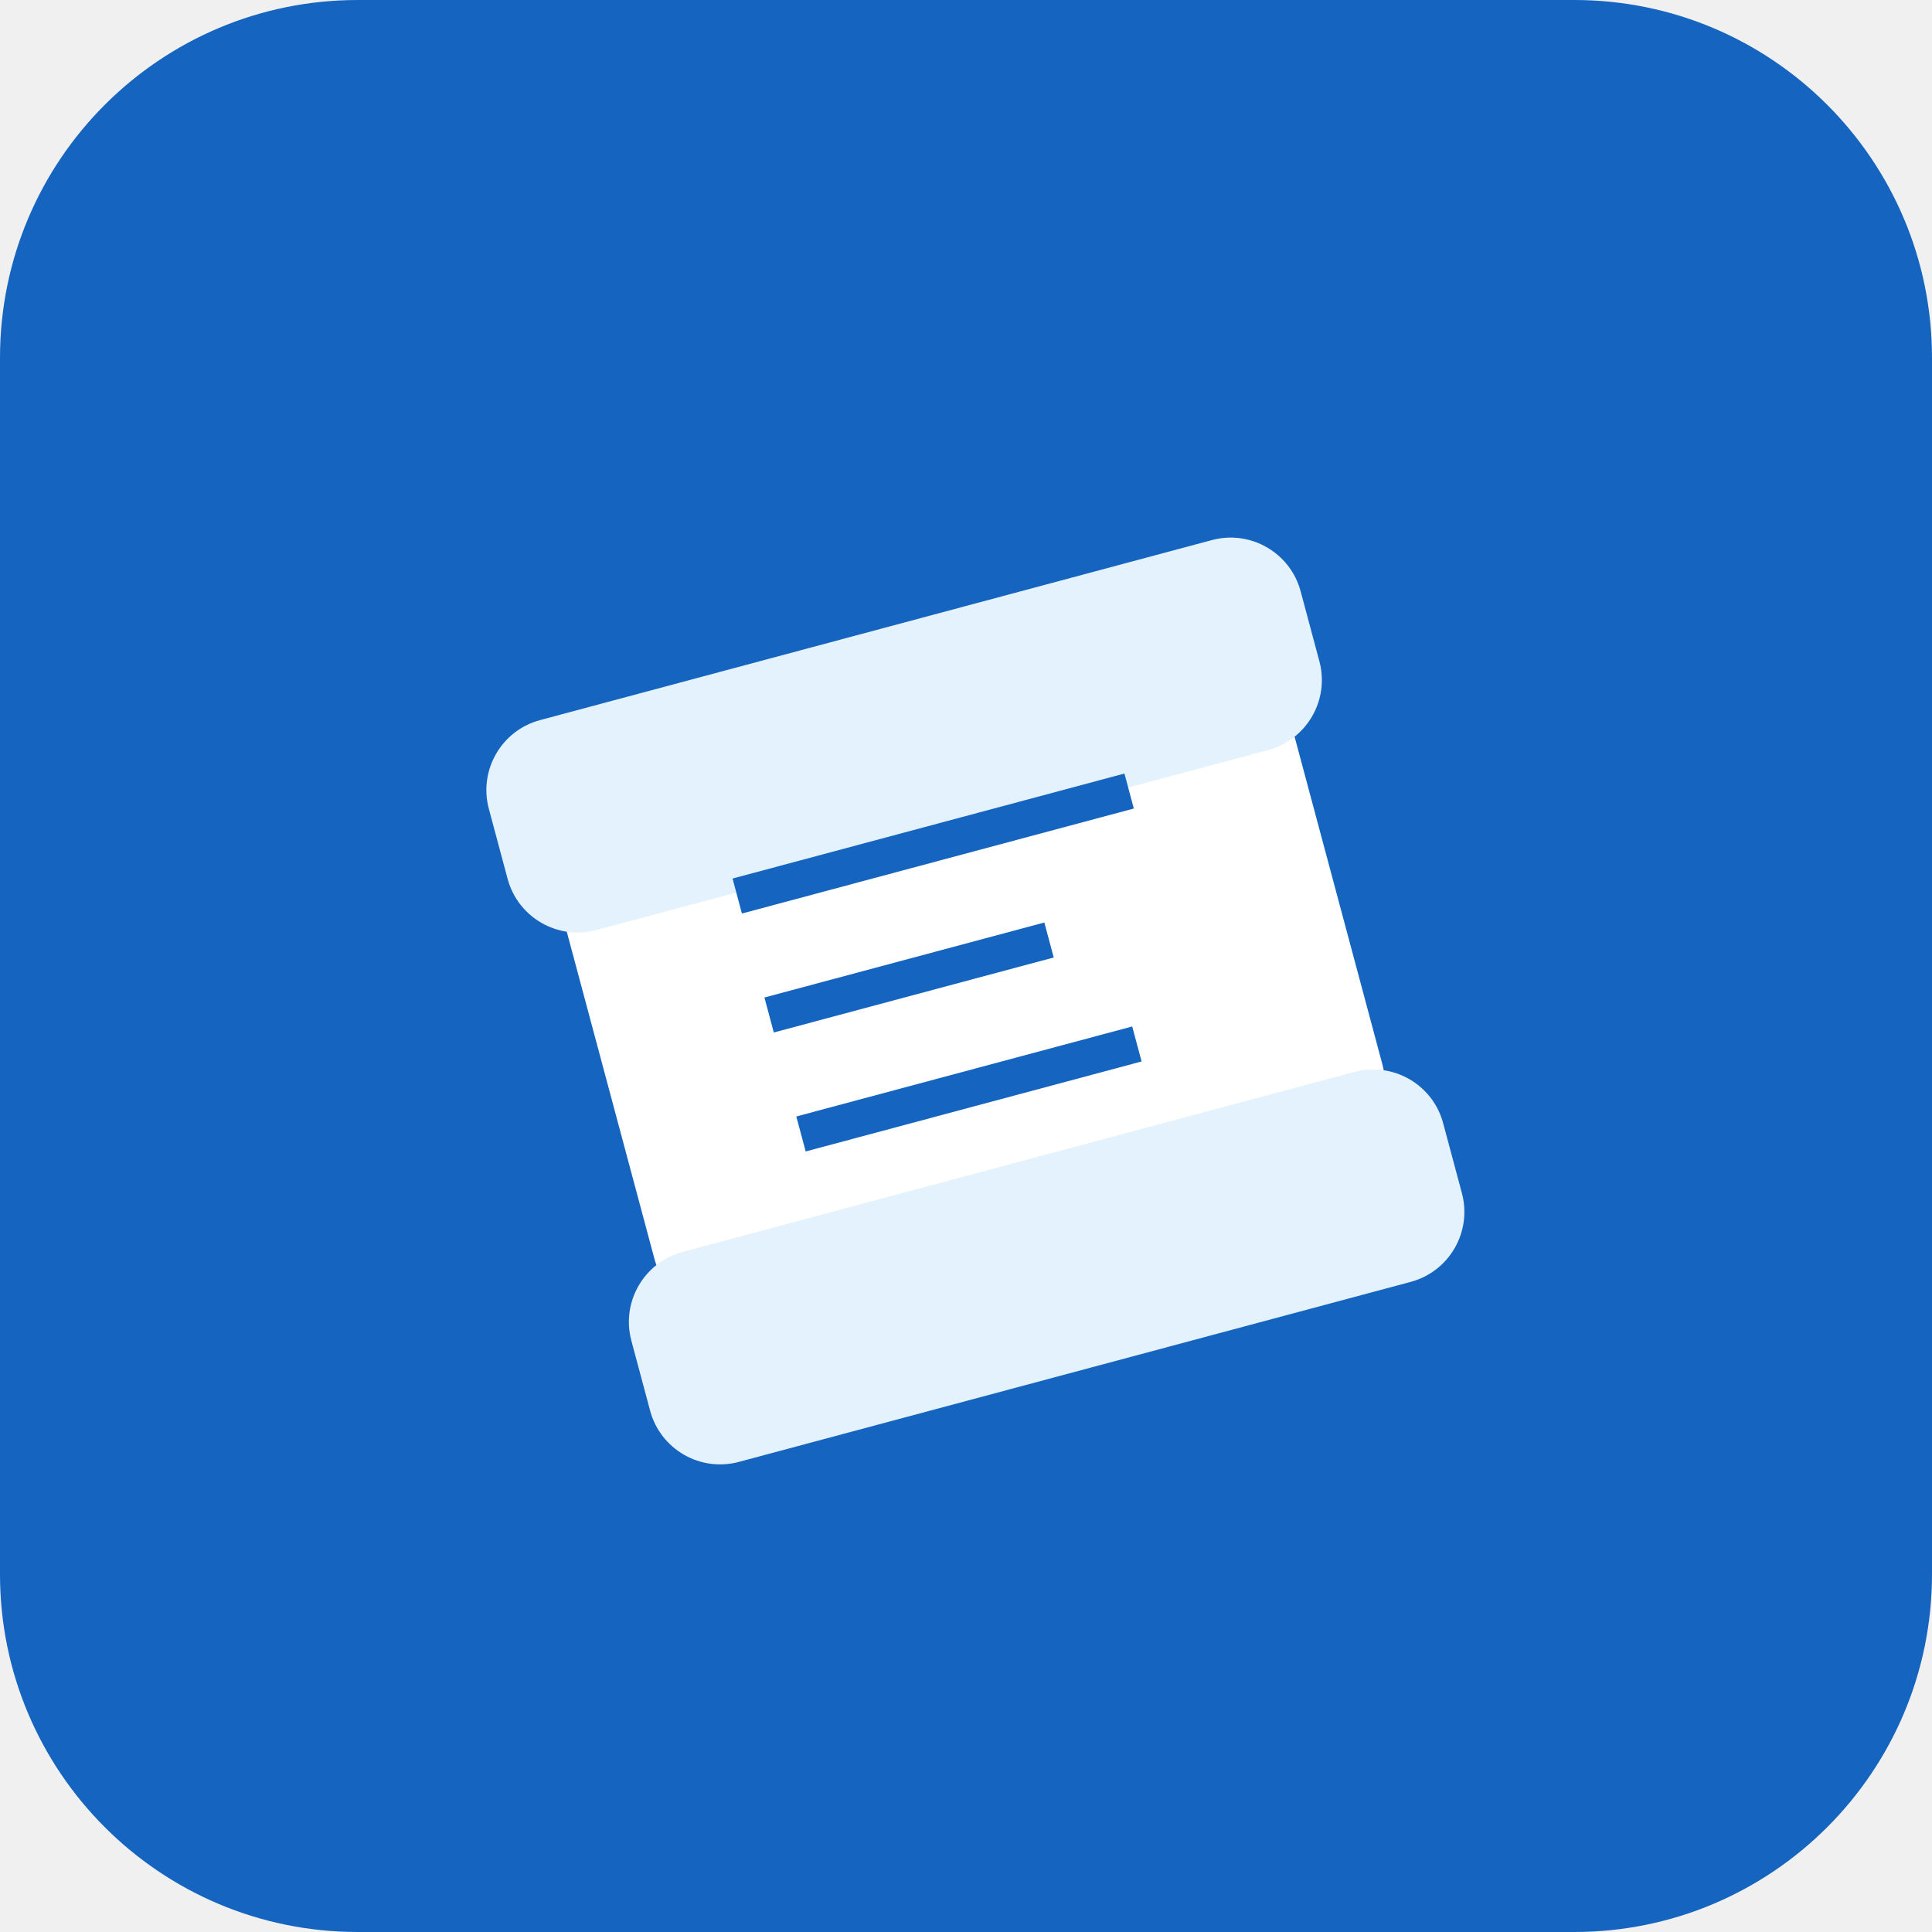
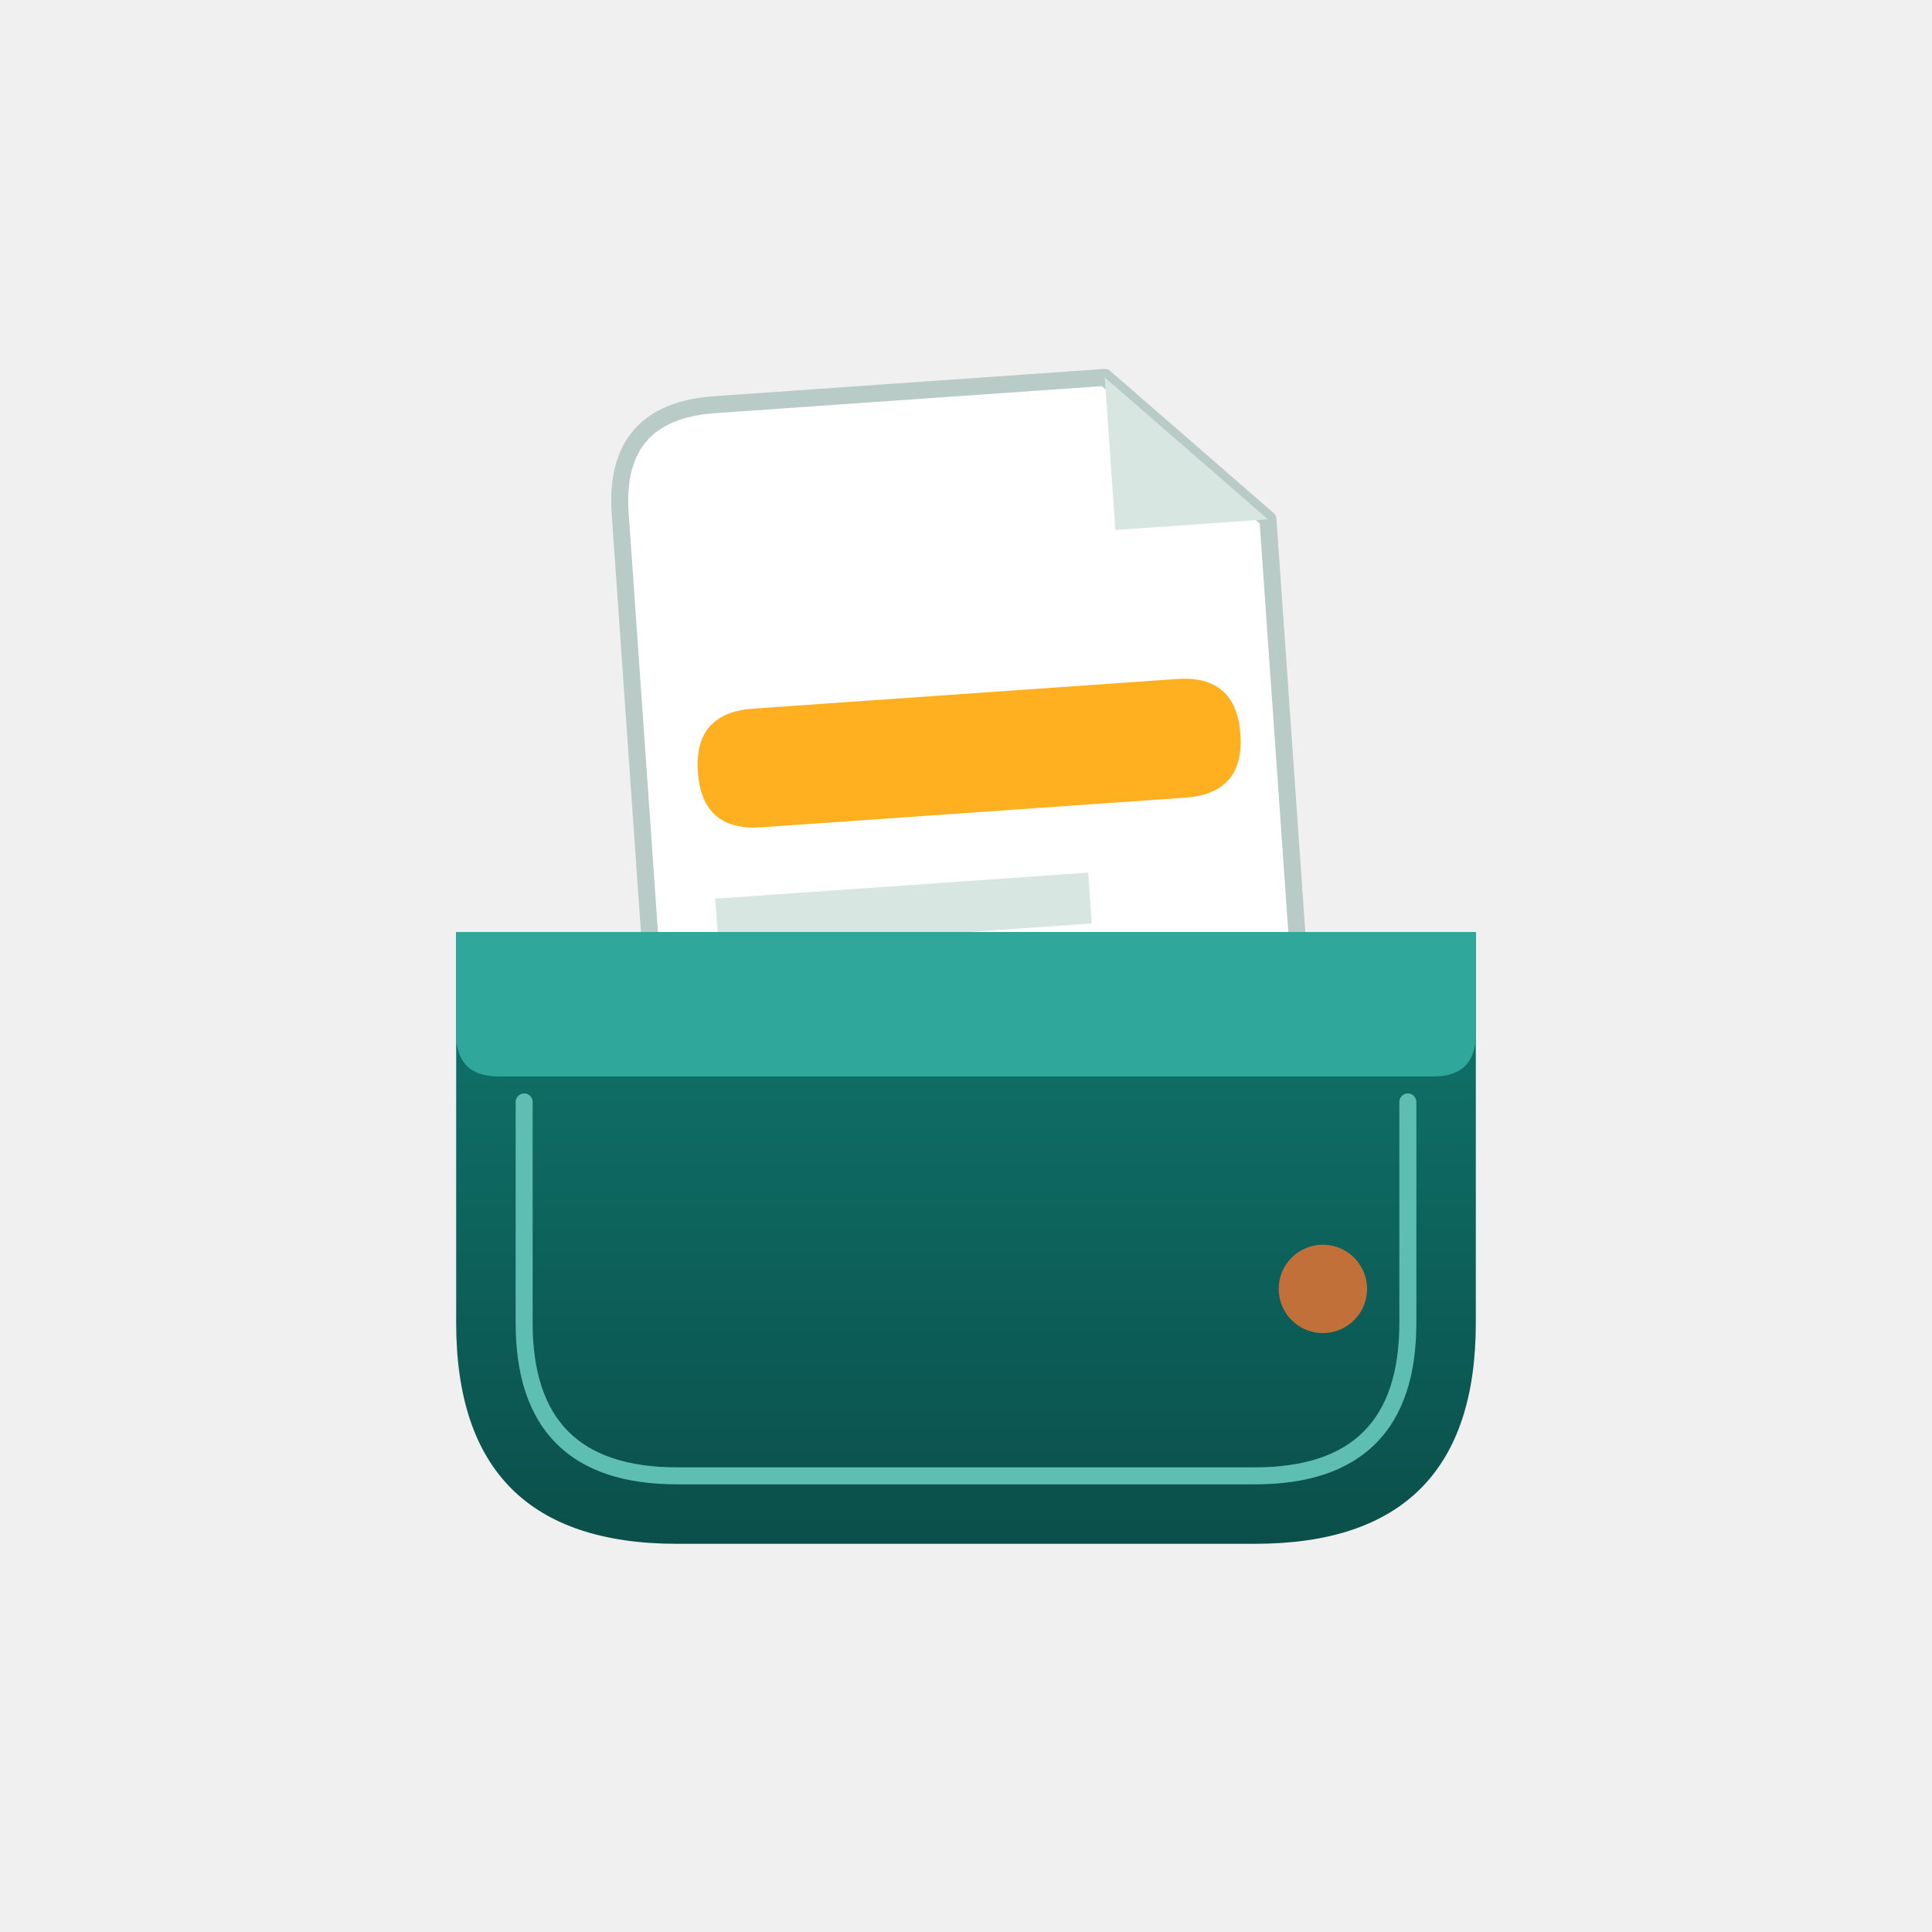
<svg xmlns="http://www.w3.org/2000/svg" viewBox="0 0 108 108" width="256" height="256">
-   <rect x="0" y="0" width="108" height="108" fill="#1565C0" rx="20" ry="20" />
-   <g transform="translate(54,54) scale(0.81) rotate(-15) translate(-54,-54)">
-     <path d="M32,36 h44 a4,4 0,0,1 4,4 v28 a4,4 0,0,1 -4,4 h-44 a4,4 0,0,1 -4,-4 v-28 a4,4 0,0,1 4,-4 z" fill="#FFFFFF" />
-     <path d="M30,30 h48 a5,5 0,0,1 5,5 v5 a5,5 0,0,1 -5,5 h-48 a5,5 0,0,1 -5,-5 v-5 a5,5 0,0,1 5,-5 z" fill="#E3F2FD" />
-     <path d="M30,68 h48 a5,5 0,0,1 5,5 v5 a5,5 0,0,1 -5,5 h-48 a5,5 0,0,1 -5,-5 v-5 a5,5 0,0,1 5,-5 z" fill="#E3F2FD" />
-     <path d="M40,44 h28 v2.5 h-28 z" fill="#1565C0" />
-     <path d="M40,52.5 h20 v2.5 h-20 z" fill="#1565C0" />
-     <path d="M40,61 h24 v2.5 h-24 z" fill="#1565C0" />
+   <defs>
+     <linearGradient id="pocket" x1="54" y1="52" x2="54" y2="88" gradientUnits="userSpaceOnUse">
+       <stop offset="0" stop-color="#0F766E" />
+       <stop offset="1" stop-color="#0B4F4A" />
+     </linearGradient>
+   </defs>
+   <g transform="translate(54,54) scale(0.95) translate(-54,-54)">
+     <g transform="rotate(-4 54 46)">
+       <path fill="#2B3A38" opacity="0.22" d="M41,21.5 L64,21.5 L73,30.5 L73,67 Q73,72.5 67.5,72.5 L41,72.5 Q35.5,72.5 35.5,67 L35.5,27 Q35.5,21.5 41,21.5 Z" />
+       <path fill="#FFFFFF" stroke="#B9CBC6" stroke-width="1" stroke-linejoin="round" d="M41,20 L64,20 L73,29 L73,66 Q73,72 67,72 L41,72 Q35,72 35,66 L35,26 Q35,20 41,20 Z" />
+       <path fill="#D8E6E2" d="M64,20 L73,29 L64,29 Z" />
+       <path fill="#FFB020" d="M42,38 L67,38 Q70.5,38 70.5,41.5 Q70.5,45 67,45 L42,45 Q38.5,45 38.5,41.5 Q38.5,38 42,38 Z" />
+       <path fill="#D8E6E2" d="M39,49 L61,49 L61,52 L39,52 Z" />
+     </g>
+     <path fill="url(#pocket)" d="M24,52 L84,52 L84,75 Q84,88 71,88 L37,88 Q24,88 24,75 Z" />
+     <path fill="#2FA79B" d="M24,52 L84,52 L84,58 Q84,60.5 81.5,60.5 L26.5,60.5 Q24,60.5 24,58 Z" />
+     <path fill="none" stroke="#5FBEB2" stroke-width="1" stroke-linecap="round" d="M28,62 L28,75 Q28,84 37,84 L71,84 Q80,84 80,75 L80,62" />
+     <circle cx="75" cy="73" r="2.6" fill="#C2703A" />
  </g>
</svg>
